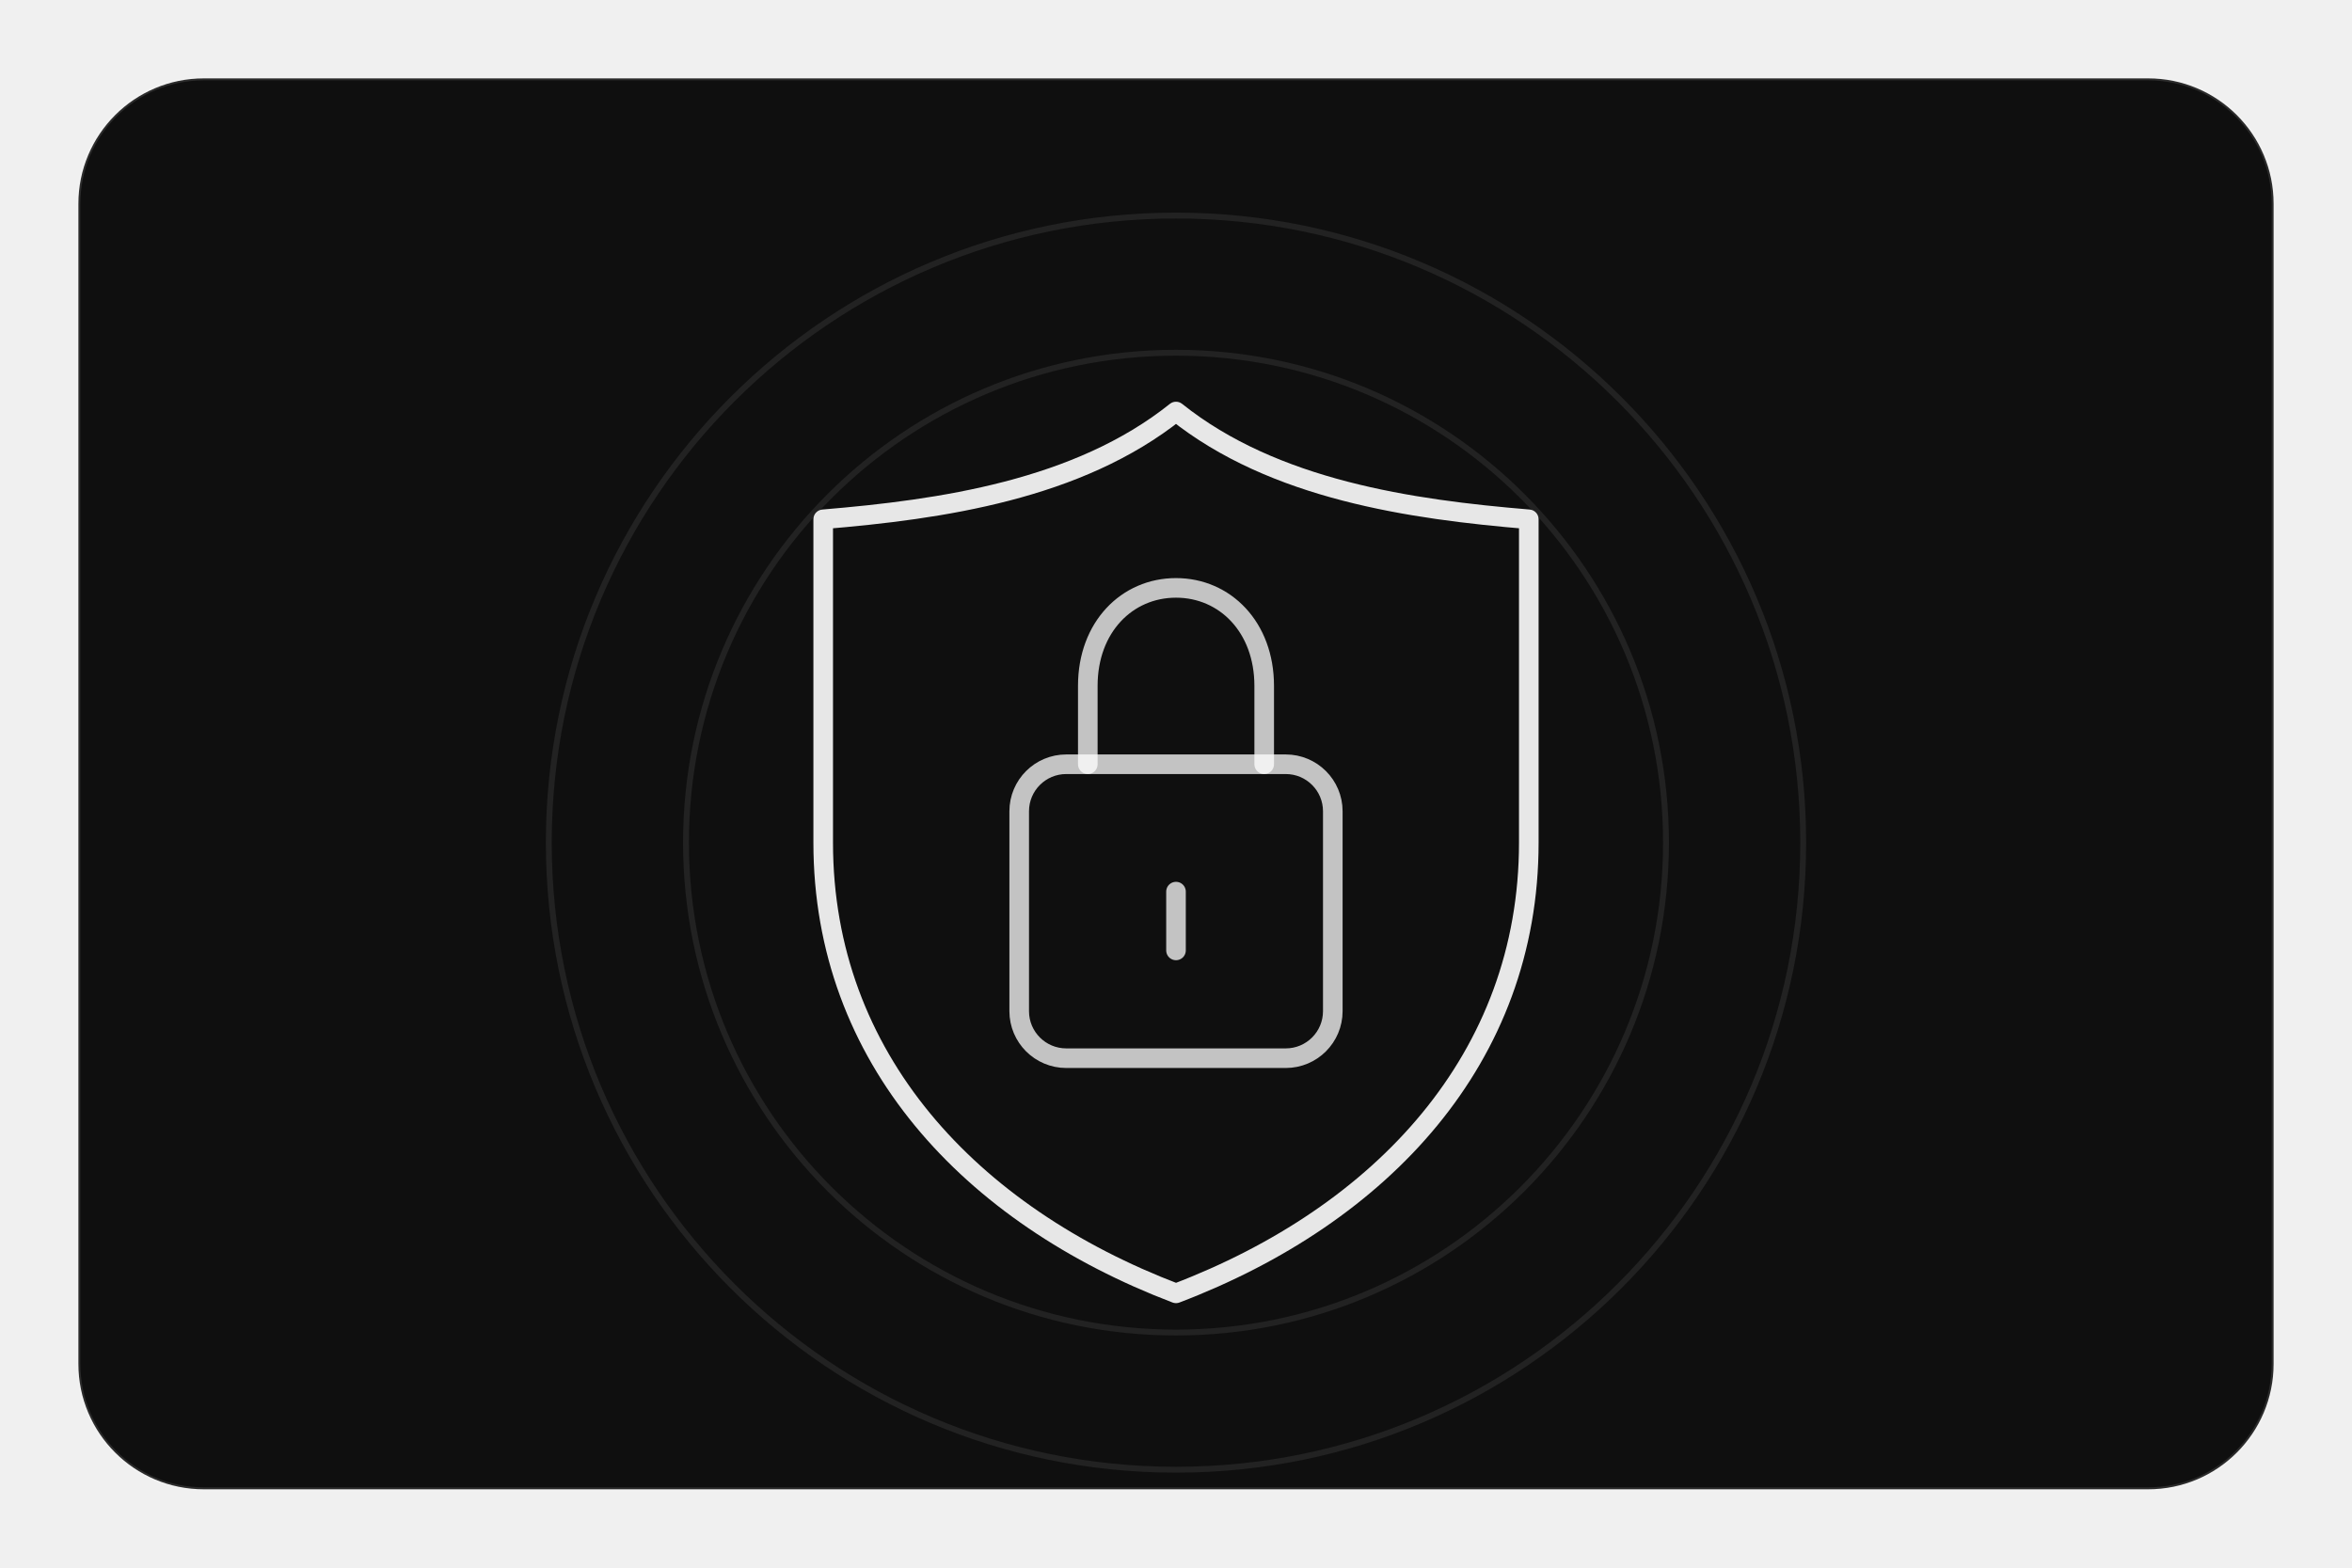
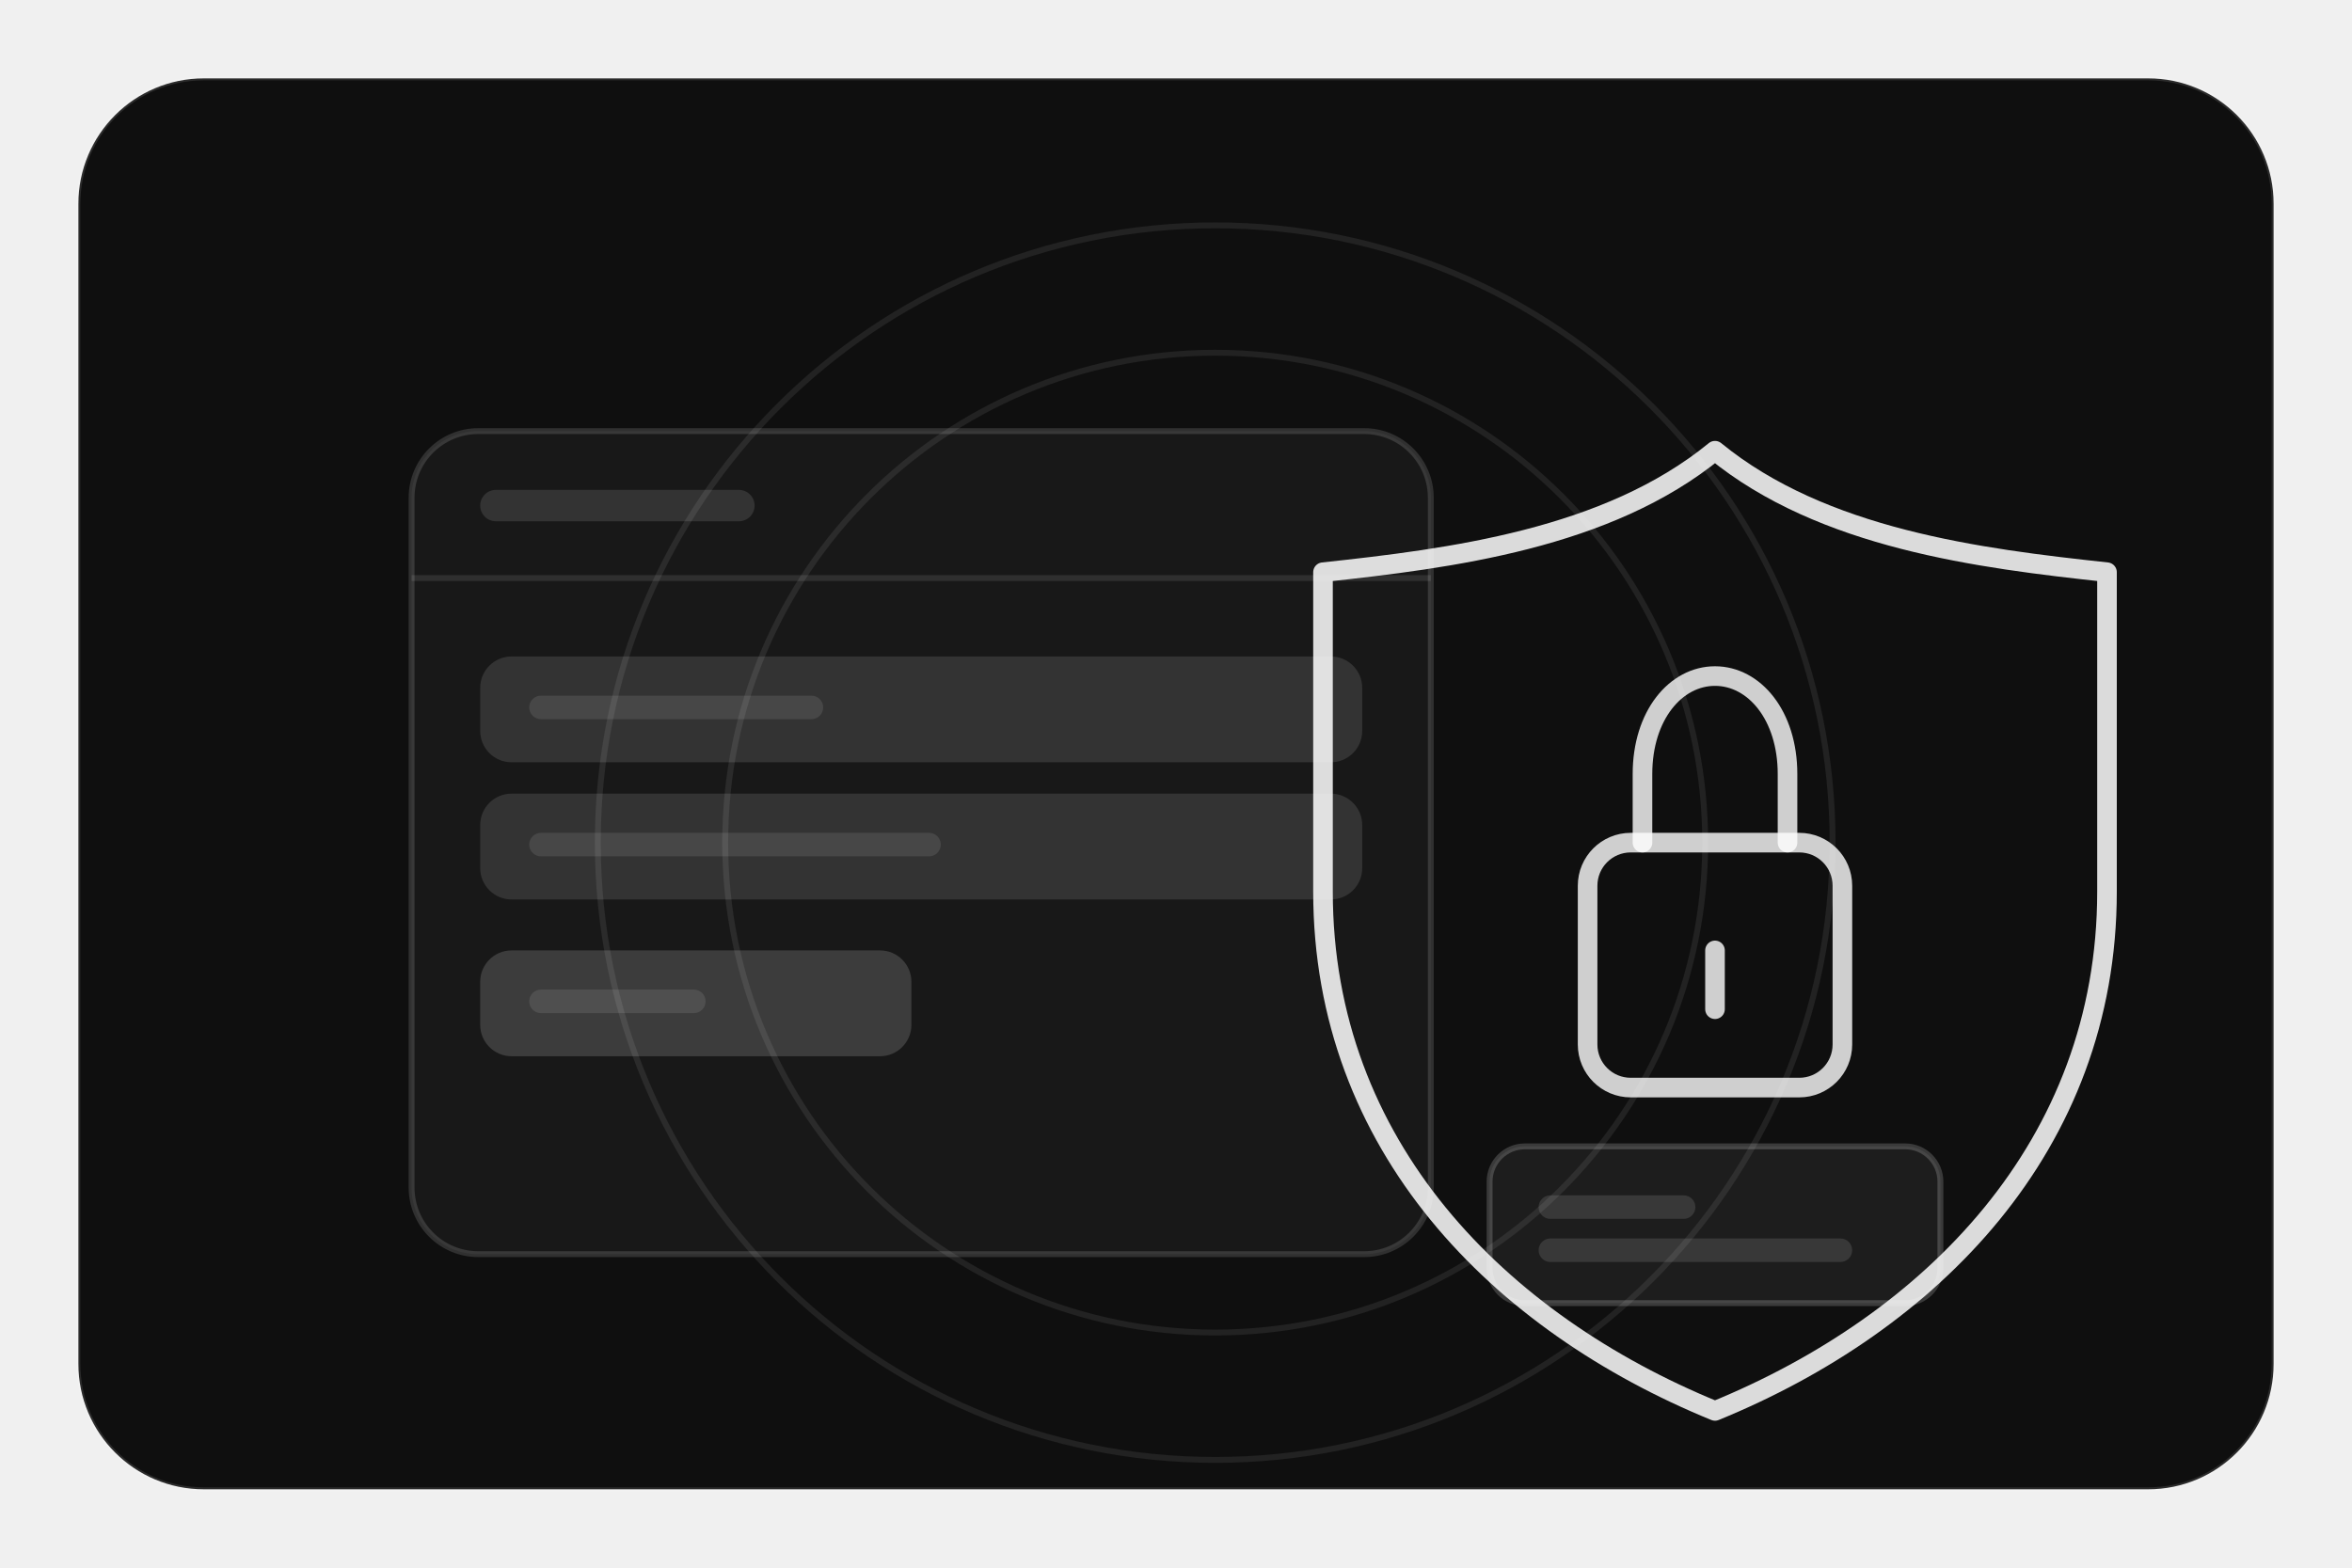
<svg xmlns="http://www.w3.org/2000/svg" width="1200" height="800" viewBox="0 0 1200 800" fill="none">
  <rect x="40" y="40" width="1120" height="720" rx="64" fill="#0F0F0F" stroke="rgba(255,255,255,0.12)" stroke-width="2" />
-   <path d="M600 210C650 250 720 260 780 265V430C780 540 705 620 600 660C495 620 420 540 420 430V265C480 260 550 250 600 210Z" stroke="#FFFFFF" stroke-width="10" stroke-linejoin="round" opacity="0.9" />
-   <g stroke="rgba(255,255,255,0.75)" stroke-width="10" stroke-linecap="round" stroke-linejoin="round" fill="none">
-     <rect x="520" y="390" width="160" height="150" rx="24" />
-     <path d="M555 390V350C555 320 575 300 600 300C625 300 645 320 645 350V390" />
-     <path d="M600 455V485" />
+   <g stroke="rgba(255,255,255,0.08)" stroke-width="3" fill="none">
+     <circle cx="620" cy="430" r="315" />
+     <circle cx="620" cy="430" r="250" />
  </g>
-   <g stroke="rgba(255,255,255,0.08)" stroke-width="3" fill="none">
-     <circle cx="600" cy="430" r="250" />
-     <circle cx="600" cy="430" r="320" />
+   <rect x="210" y="220" width="520" height="420" rx="34" fill="rgba(255,255,255,0.04)" stroke="rgba(255,255,255,0.14)" stroke-width="3" />
+   <path d="M210 295H730" stroke="rgba(255,255,255,0.10)" stroke-width="3" />
+   <g fill="rgba(255,255,255,0.12)">
+     <rect x="245" y="250" width="140" height="16" rx="8" />
+     <rect x="245" y="335" width="450" height="54" rx="16" />
+     <rect x="245" y="405" width="450" height="54" rx="16" />
+     <rect x="245" y="485" width="220" height="54" rx="16" fill="rgba(255,255,255,0.16)" />
+   </g>
+   <g fill="rgba(255,255,255,0.10)">
+     <rect x="270" y="355" width="150" height="12" rx="6" />
+     <rect x="270" y="425" width="210" height="12" rx="6" />
+     <rect x="270" y="505" width="90" height="12" rx="6" />
+   </g>
+   <path d="M875 230C930 275 1010 285 1075 292V455C1075 585 985 675 875 720C765 675 675 585 675 455V292C740 285 820 275 875 230Z" stroke="#FFFFFF" stroke-width="10" stroke-linejoin="round" opacity="0.85" />
+   <g stroke="rgba(255,255,255,0.80)" stroke-width="10" stroke-linecap="round" stroke-linejoin="round" fill="none">
+     <rect x="810" y="430" width="130" height="125" rx="22" />
+     <path d="M838 430V395C838 365 855 345 875 345C895 345 912 365 912 395V430" />
+     <path d="M875 485V515" />
+   </g>
+   <g stroke="rgba(255,255,255,0.18)" stroke-width="3" fill="rgba(255,255,255,0.06)">
+     <rect x="760" y="585" width="230" height="80" rx="18" />
+   </g>
+   <g fill="rgba(255,255,255,0.12)">
+     <rect x="785" y="610" width="80" height="12" rx="6" />
+     <rect x="785" y="632" width="160" height="12" rx="6" />
  </g>
</svg>
